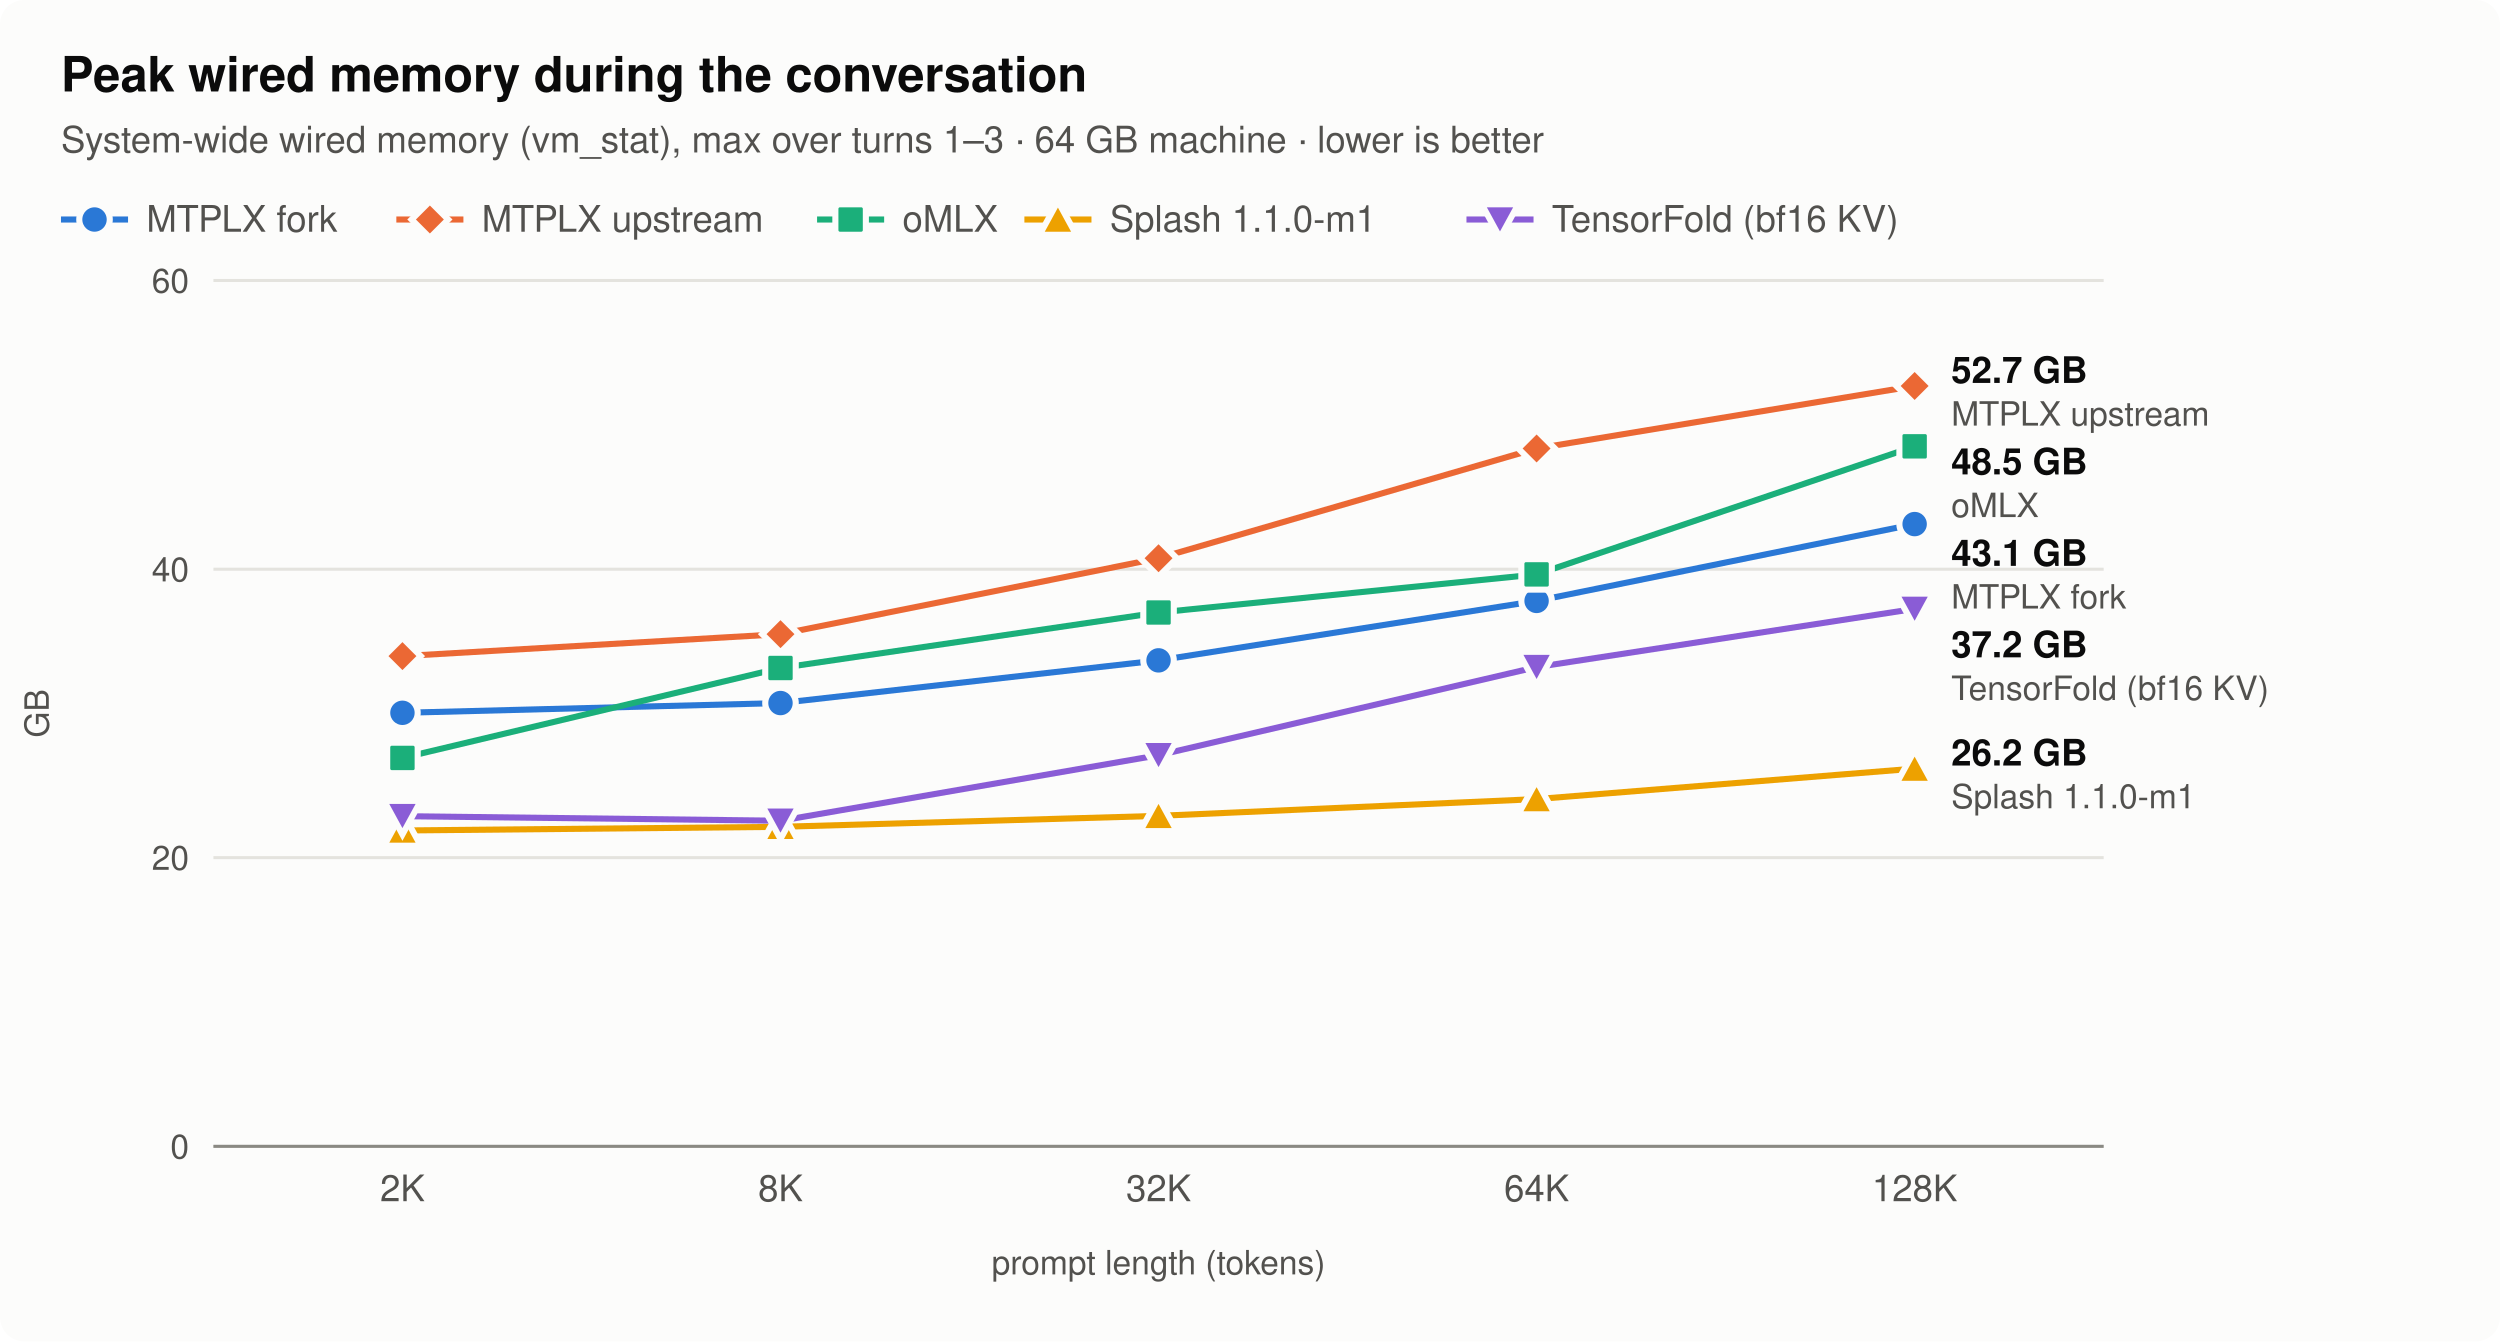
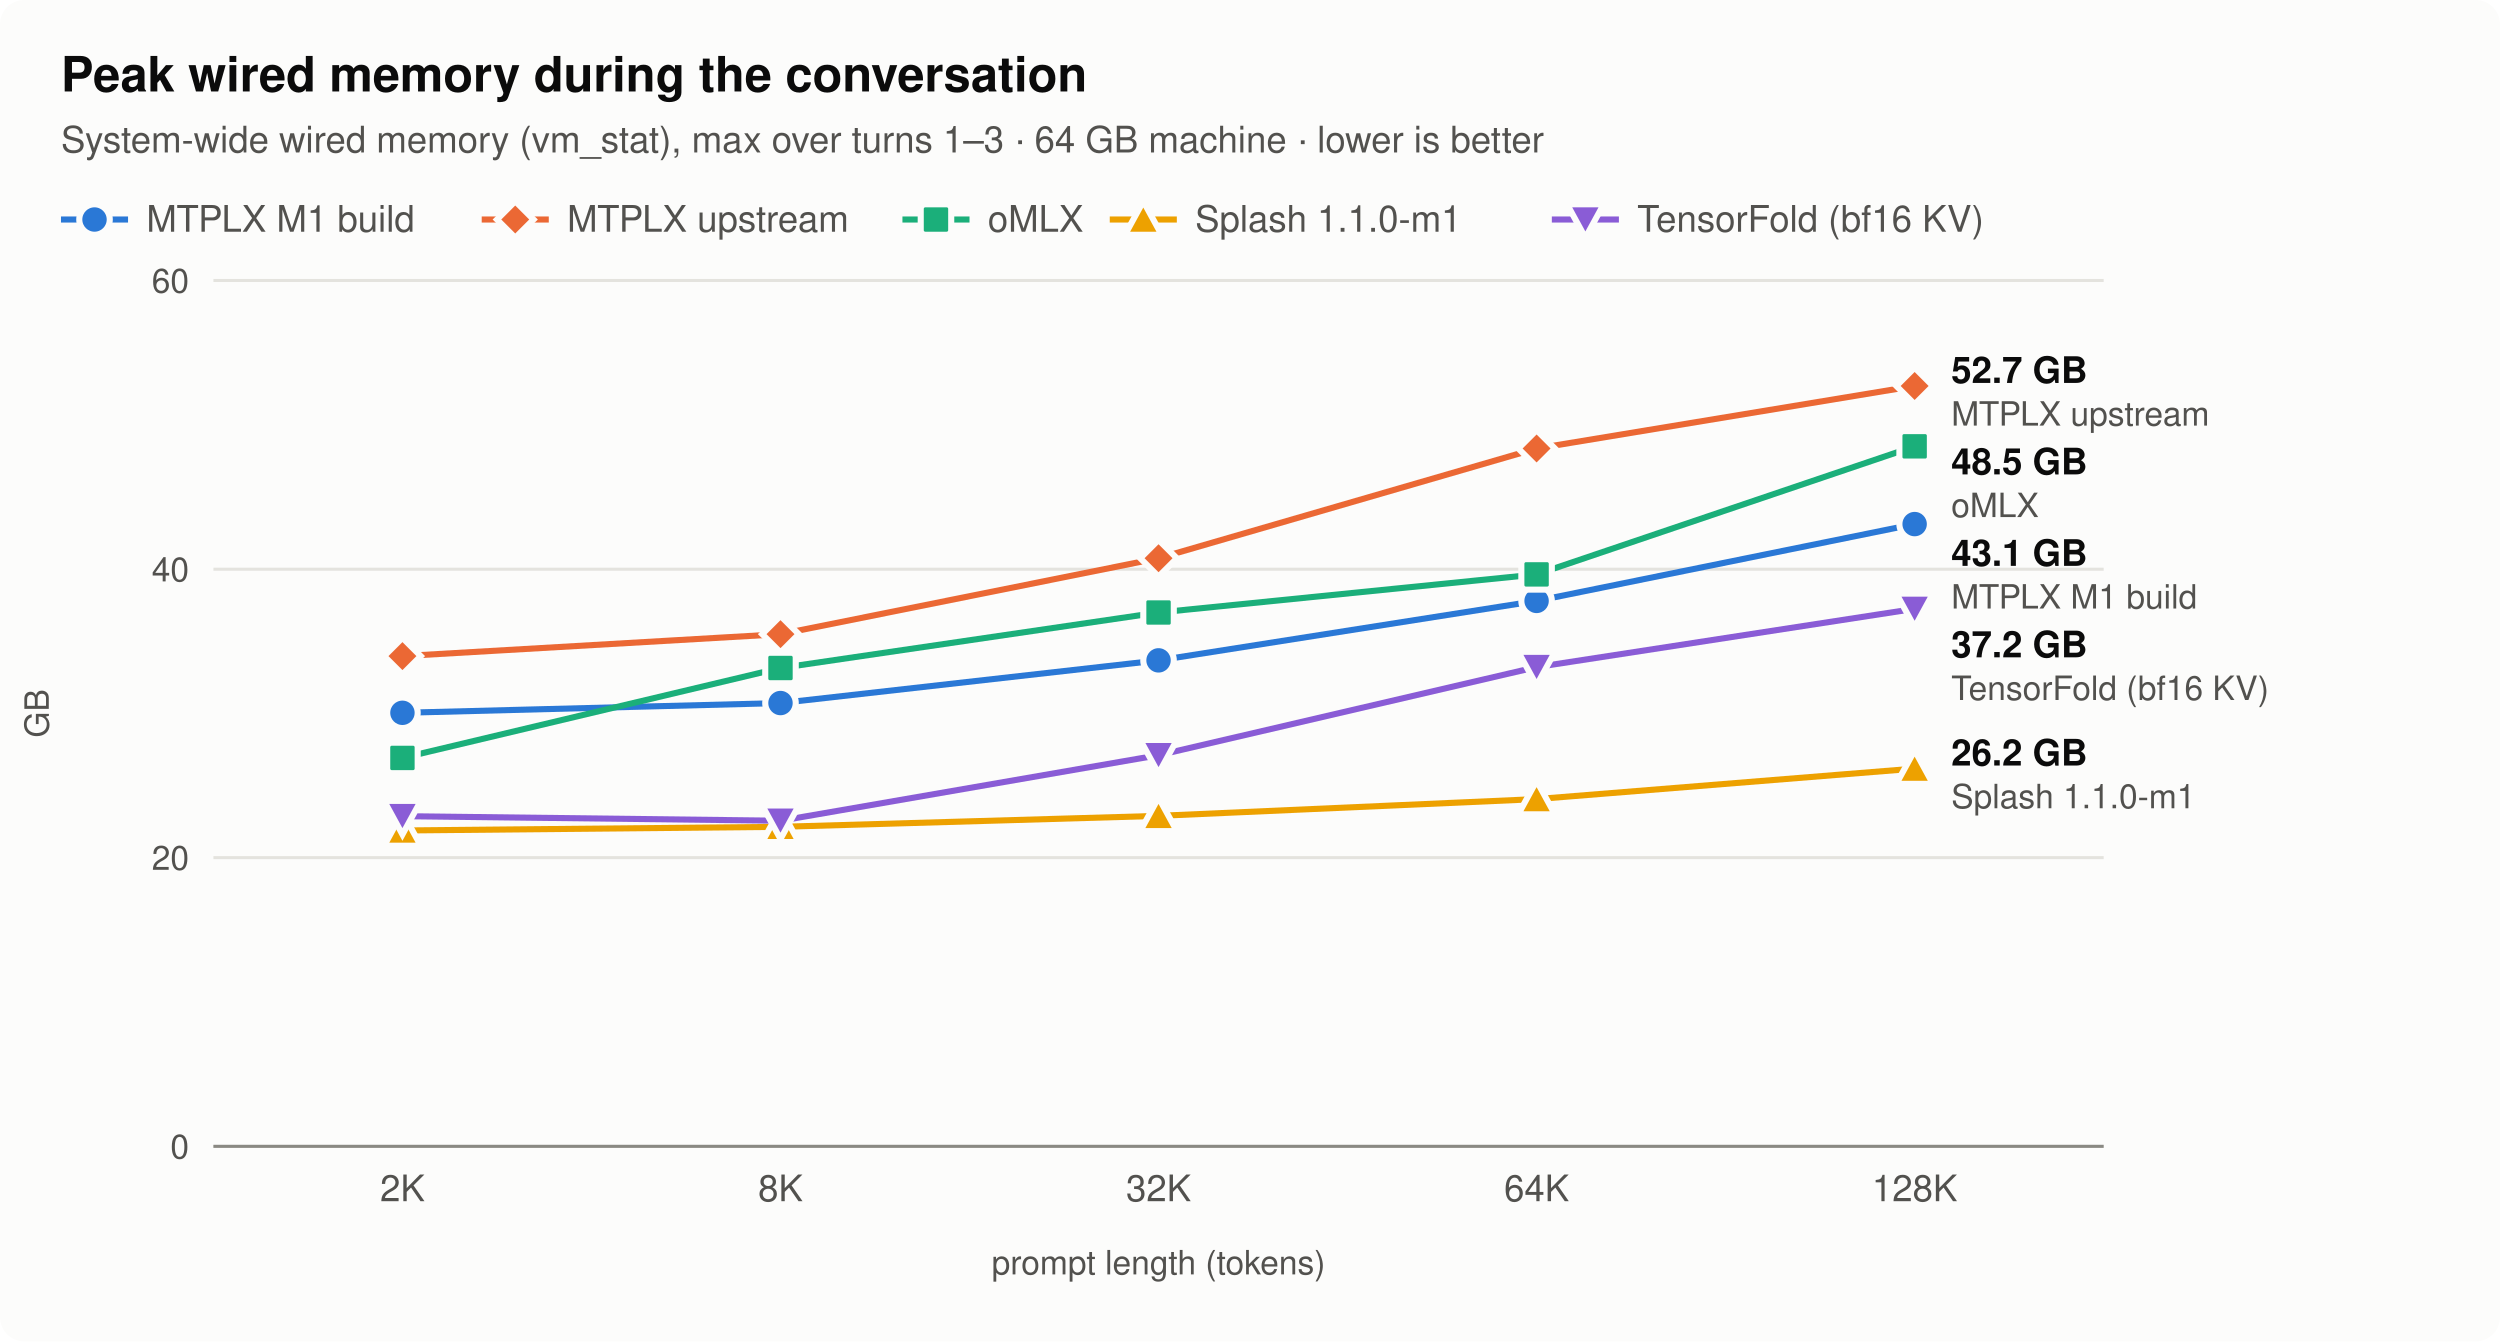
<svg xmlns="http://www.w3.org/2000/svg" viewBox="0 0 820 440" width="820" height="440" role="img" aria-label="Peak wired memory during the conversation" font-family="-apple-system,BlinkMacSystemFont,Segoe UI,Helvetica,Arial,sans-serif">
  <rect width="820" height="440" rx="8" fill="#fcfcfb" />
  <text x="20" y="30" fill="#0b0b0b" font-size="16" font-weight="600">Peak wired memory during the conversation</text>
  <text x="20" y="50" fill="#52514e" font-size="12">System-wide wired memory (vm_stat), max over turns 1–3 · 64 GB machine · lower is better</text>
  <line x1="20" x2="42" y1="72" y2="72" stroke="#2a78d6" stroke-width="2" />
  <circle cx="31" cy="72" r="5" fill="#2a78d6" stroke="#fcfcfb" stroke-width="2" />
-   <text x="48" y="76" fill="#52514e" font-size="12">MTPLX fork</text>
-   <line x1="130" x2="152" y1="72" y2="72" stroke="#eb6834" stroke-width="2" />
-   <path d="M141 66L147 72L141 78L135 72Z" fill="#eb6834" stroke="#fcfcfb" stroke-width="2" />
-   <text x="158" y="76" fill="#52514e" font-size="12">MTPLX upstream</text>
-   <line x1="268" x2="290" y1="72" y2="72" stroke="#1baf7a" stroke-width="2" />
-   <rect x="274" y="67" width="10" height="10" rx="1.5" fill="#1baf7a" stroke="#fcfcfb" stroke-width="2" />
-   <text x="296" y="76" fill="#52514e" font-size="12">oMLX</text>
-   <line x1="336" x2="358" y1="72" y2="72" stroke="#eda100" stroke-width="2" />
-   <path d="M347 66L353 77L341 77Z" fill="#eda100" stroke="#fcfcfb" stroke-width="2" />
-   <text x="364" y="76" fill="#52514e" font-size="12">Splash 1.1.0-m1</text>
-   <line x1="481" x2="503" y1="72" y2="72" stroke="#8a5cd6" stroke-width="2" />
-   <path d="M492 78L498 67L486 67Z" fill="#8a5cd6" stroke="#fcfcfb" stroke-width="2" />
-   <text x="509" y="76" fill="#52514e" font-size="12">TensorFold (bf16 KV)</text>
+   <text x="48" y="76" fill="#52514e" font-size="12">MTPLX M1 build</text>
+   <line x1="158" x2="180" y1="72" y2="72" stroke="#eb6834" stroke-width="2" />
+   <path d="M169 66L175 72L169 78L163 72Z" fill="#eb6834" stroke="#fcfcfb" stroke-width="2" />
+   <text x="186" y="76" fill="#52514e" font-size="12">MTPLX upstream</text>
+   <line x1="296" x2="318" y1="72" y2="72" stroke="#1baf7a" stroke-width="2" />
+   <rect x="302" y="67" width="10" height="10" rx="1.5" fill="#1baf7a" stroke="#fcfcfb" stroke-width="2" />
+   <text x="324" y="76" fill="#52514e" font-size="12">oMLX</text>
+   <line x1="364" x2="386" y1="72" y2="72" stroke="#eda100" stroke-width="2" />
+   <path d="M375 66L381 77L369 77Z" fill="#eda100" stroke="#fcfcfb" stroke-width="2" />
+   <text x="392" y="76" fill="#52514e" font-size="12">Splash 1.1.0-m1</text>
+   <line x1="509" x2="531" y1="72" y2="72" stroke="#8a5cd6" stroke-width="2" />
+   <path d="M520 78L526 67L514 67Z" fill="#8a5cd6" stroke="#fcfcfb" stroke-width="2" />
+   <text x="537" y="76" fill="#52514e" font-size="12">TensorFold (bf16 KV)</text>
  <line x1="70" x2="690" y1="376.0" y2="376.0" stroke="#e4e3de" />
  <text x="62" y="380.0" fill="#52514e" font-size="11" text-anchor="end">0</text>
  <line x1="70" x2="690" y1="281.3" y2="281.3" stroke="#e4e3de" />
  <text x="62" y="285.3" fill="#52514e" font-size="11" text-anchor="end">20</text>
  <line x1="70" x2="690" y1="186.7" y2="186.7" stroke="#e4e3de" />
  <text x="62" y="190.7" fill="#52514e" font-size="11" text-anchor="end">40</text>
  <line x1="70" x2="690" y1="92.0" y2="92.0" stroke="#e4e3de" />
  <text x="62" y="96.0" fill="#52514e" font-size="11" text-anchor="end">60</text>
  <line x1="70" x2="690" y1="376" y2="376" stroke="#8a8983" />
  <text x="132.0" y="394" fill="#52514e" font-size="12" text-anchor="middle">2K</text>
  <text x="256.0" y="394" fill="#52514e" font-size="12" text-anchor="middle">8K</text>
  <text x="380.0" y="394" fill="#52514e" font-size="12" text-anchor="middle">32K</text>
  <text x="504.0" y="394" fill="#52514e" font-size="12" text-anchor="middle">64K</text>
  <text x="628.0" y="394" fill="#52514e" font-size="12" text-anchor="middle">128K</text>
  <text x="380.0" y="418" fill="#52514e" font-size="11" text-anchor="middle">prompt length (tokens)</text>
  <text x="16" y="234.0" fill="#52514e" font-size="11" text-anchor="middle" transform="rotate(-90 16 234.0)">GB</text>
  <polyline points="132.0,233.8 256.0,230.6 380.0,216.6 504.0,197.1 628.0,171.9" fill="none" stroke="#2a78d6" stroke-width="2" stroke-linejoin="round" />
  <circle cx="132.0" cy="233.8" r="5" fill="#2a78d6" stroke="#fcfcfb" stroke-width="2" />
  <circle cx="256.0" cy="230.6" r="5" fill="#2a78d6" stroke="#fcfcfb" stroke-width="2" />
  <circle cx="380.0" cy="216.6" r="5" fill="#2a78d6" stroke="#fcfcfb" stroke-width="2" />
  <circle cx="504.0" cy="197.1" r="5" fill="#2a78d6" stroke="#fcfcfb" stroke-width="2" />
  <circle cx="628.0" cy="171.9" r="5" fill="#2a78d6" stroke="#fcfcfb" stroke-width="2" />
  <polyline points="132.0,215.2 256.0,208.0 380.0,183.1 504.0,147.1 628.0,126.6" fill="none" stroke="#eb6834" stroke-width="2" stroke-linejoin="round" />
  <path d="M132.0 209.2L138.0 215.2L132.0 221.2L126.0 215.2Z" fill="#eb6834" stroke="#fcfcfb" stroke-width="2" />
  <path d="M256.0 202.0L262.0 208.0L256.0 214.0L250.0 208.0Z" fill="#eb6834" stroke="#fcfcfb" stroke-width="2" />
  <path d="M380.0 177.1L386.0 183.1L380.0 189.1L374.0 183.1Z" fill="#eb6834" stroke="#fcfcfb" stroke-width="2" />
  <path d="M504.0 141.1L510.0 147.1L504.0 153.1L498.0 147.1Z" fill="#eb6834" stroke="#fcfcfb" stroke-width="2" />
  <path d="M628.0 120.6L634.0 126.6L628.0 132.6L622.0 126.6Z" fill="#eb6834" stroke="#fcfcfb" stroke-width="2" />
  <polyline points="132.0,248.6 256.0,219.1 380.0,200.9 504.0,188.4 628.0,146.4" fill="none" stroke="#1baf7a" stroke-width="2" stroke-linejoin="round" />
  <rect x="127.0" y="243.6" width="10" height="10" rx="1.5" fill="#1baf7a" stroke="#fcfcfb" stroke-width="2" />
  <rect x="251.0" y="214.1" width="10" height="10" rx="1.5" fill="#1baf7a" stroke="#fcfcfb" stroke-width="2" />
  <rect x="375.0" y="195.9" width="10" height="10" rx="1.5" fill="#1baf7a" stroke="#fcfcfb" stroke-width="2" />
  <rect x="499.0" y="183.4" width="10" height="10" rx="1.5" fill="#1baf7a" stroke="#fcfcfb" stroke-width="2" />
  <rect x="623.0" y="141.4" width="10" height="10" rx="1.5" fill="#1baf7a" stroke="#fcfcfb" stroke-width="2" />
  <polyline points="132.0,272.4 256.0,271.2 380.0,267.6 504.0,262.1 628.0,252.1" fill="none" stroke="#eda100" stroke-width="2" stroke-linejoin="round" />
  <path d="M132.0 266.4L138.0 277.4L126.0 277.4Z" fill="#eda100" stroke="#fcfcfb" stroke-width="2" />
  <path d="M256.0 265.2L262.0 276.2L250.0 276.2Z" fill="#eda100" stroke="#fcfcfb" stroke-width="2" />
  <path d="M380.0 261.6L386.0 272.6L374.0 272.6Z" fill="#eda100" stroke="#fcfcfb" stroke-width="2" />
  <path d="M504.0 256.1L510.0 267.1L498.0 267.1Z" fill="#eda100" stroke="#fcfcfb" stroke-width="2" />
  <path d="M628.0 246.1L634.0 257.1L622.0 257.1Z" fill="#eda100" stroke="#fcfcfb" stroke-width="2" />
  <polyline points="132.0,267.7 256.0,269.2 380.0,247.7 504.0,218.8 628.0,199.7" fill="none" stroke="#8a5cd6" stroke-width="2" stroke-linejoin="round" />
  <path d="M132.0 273.7L138.0 262.7L126.0 262.7Z" fill="#8a5cd6" stroke="#fcfcfb" stroke-width="2" />
  <path d="M256.0 275.2L262.0 264.2L250.0 264.2Z" fill="#8a5cd6" stroke="#fcfcfb" stroke-width="2" />
  <path d="M380.0 253.7L386.0 242.7L374.0 242.7Z" fill="#8a5cd6" stroke="#fcfcfb" stroke-width="2" />
  <path d="M504.0 224.8L510.0 213.8L498.0 213.8Z" fill="#8a5cd6" stroke="#fcfcfb" stroke-width="2" />
  <path d="M628.0 205.7L634.0 194.7L622.0 194.7Z" fill="#8a5cd6" stroke="#fcfcfb" stroke-width="2" />
  <text x="640.0" y="125.6" fill="#0b0b0b" font-size="12" font-weight="600">52.7 GB</text>
  <text x="640.0" y="139.6" fill="#52514e" font-size="11">MTPLX upstream</text>
  <text x="640.0" y="155.6" fill="#0b0b0b" font-size="12" font-weight="600">48.5 GB</text>
  <text x="640.0" y="169.6" fill="#52514e" font-size="11">oMLX</text>
  <text x="640.0" y="185.6" fill="#0b0b0b" font-size="12" font-weight="600">43.1 GB</text>
-   <text x="640.0" y="199.6" fill="#52514e" font-size="11">MTPLX fork</text>
+   <text x="640.0" y="199.6" fill="#52514e" font-size="11">MTPLX M1 build</text>
  <text x="640.0" y="215.6" fill="#0b0b0b" font-size="12" font-weight="600">37.2 GB</text>
  <text x="640.0" y="229.6" fill="#52514e" font-size="11">TensorFold (bf16 KV)</text>
  <text x="640.0" y="251.1" fill="#0b0b0b" font-size="12" font-weight="600">26.2 GB</text>
  <text x="640.0" y="265.1" fill="#52514e" font-size="11">Splash 1.1.0-m1</text>
</svg>
